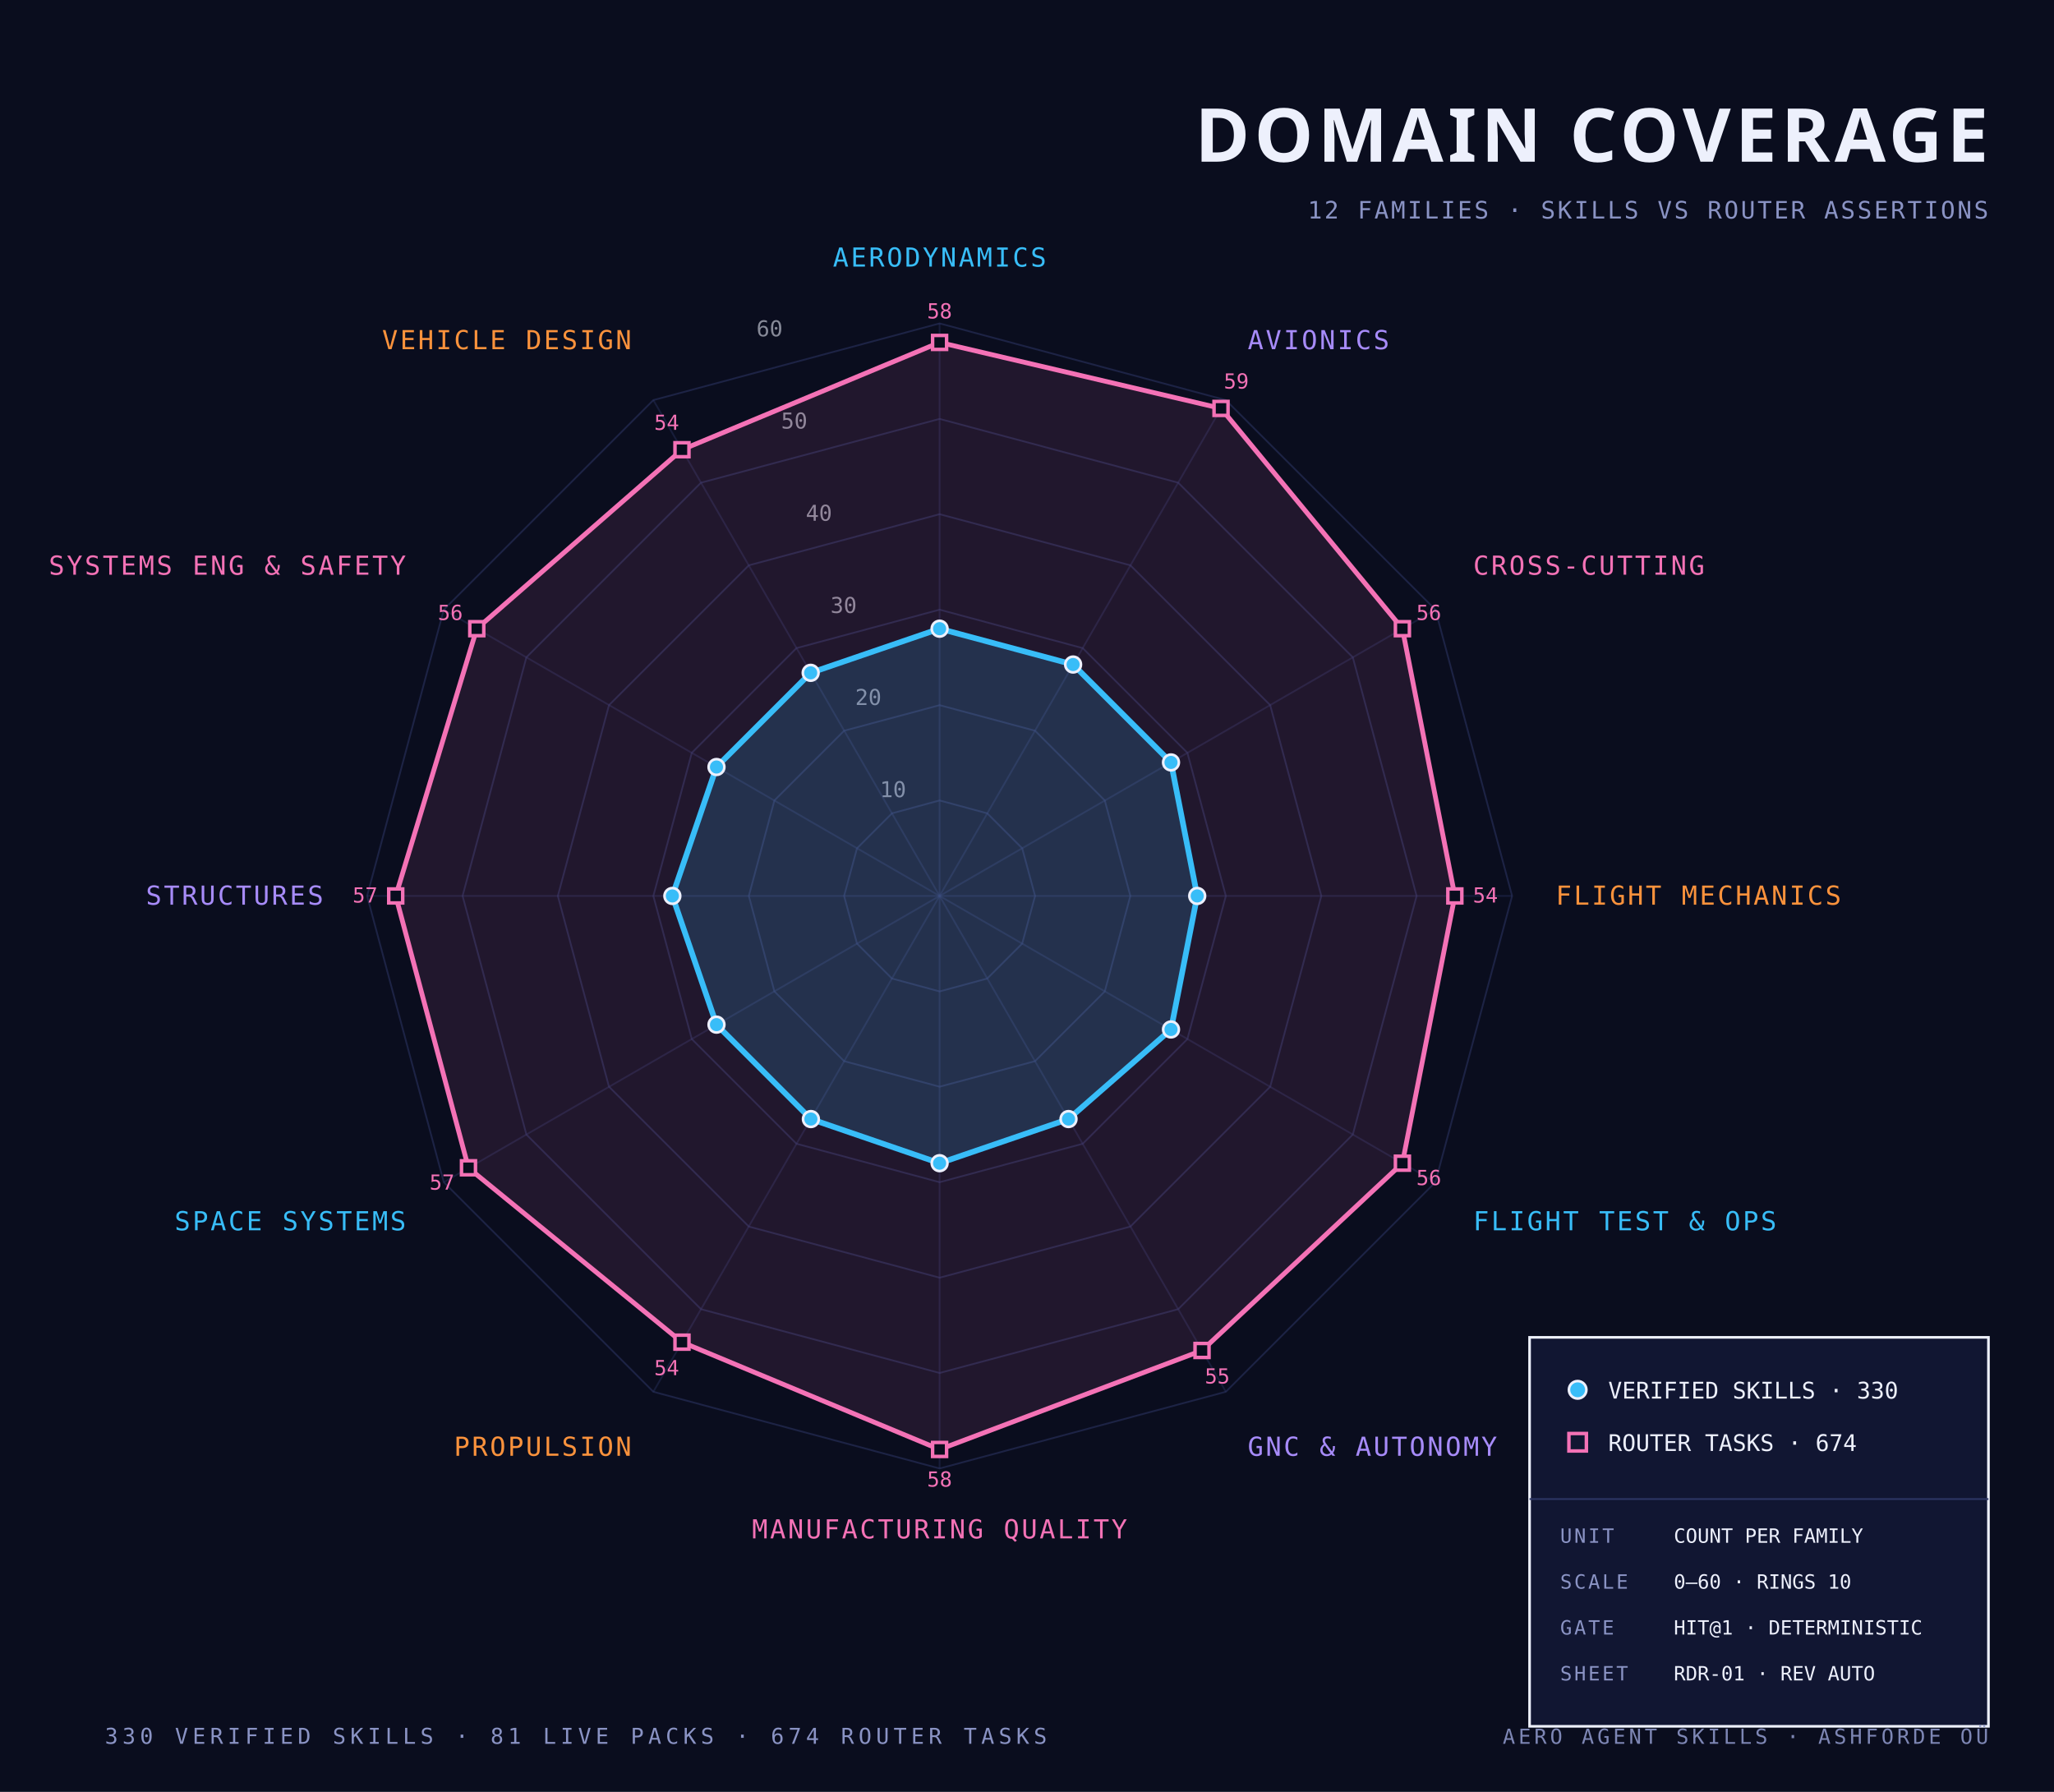
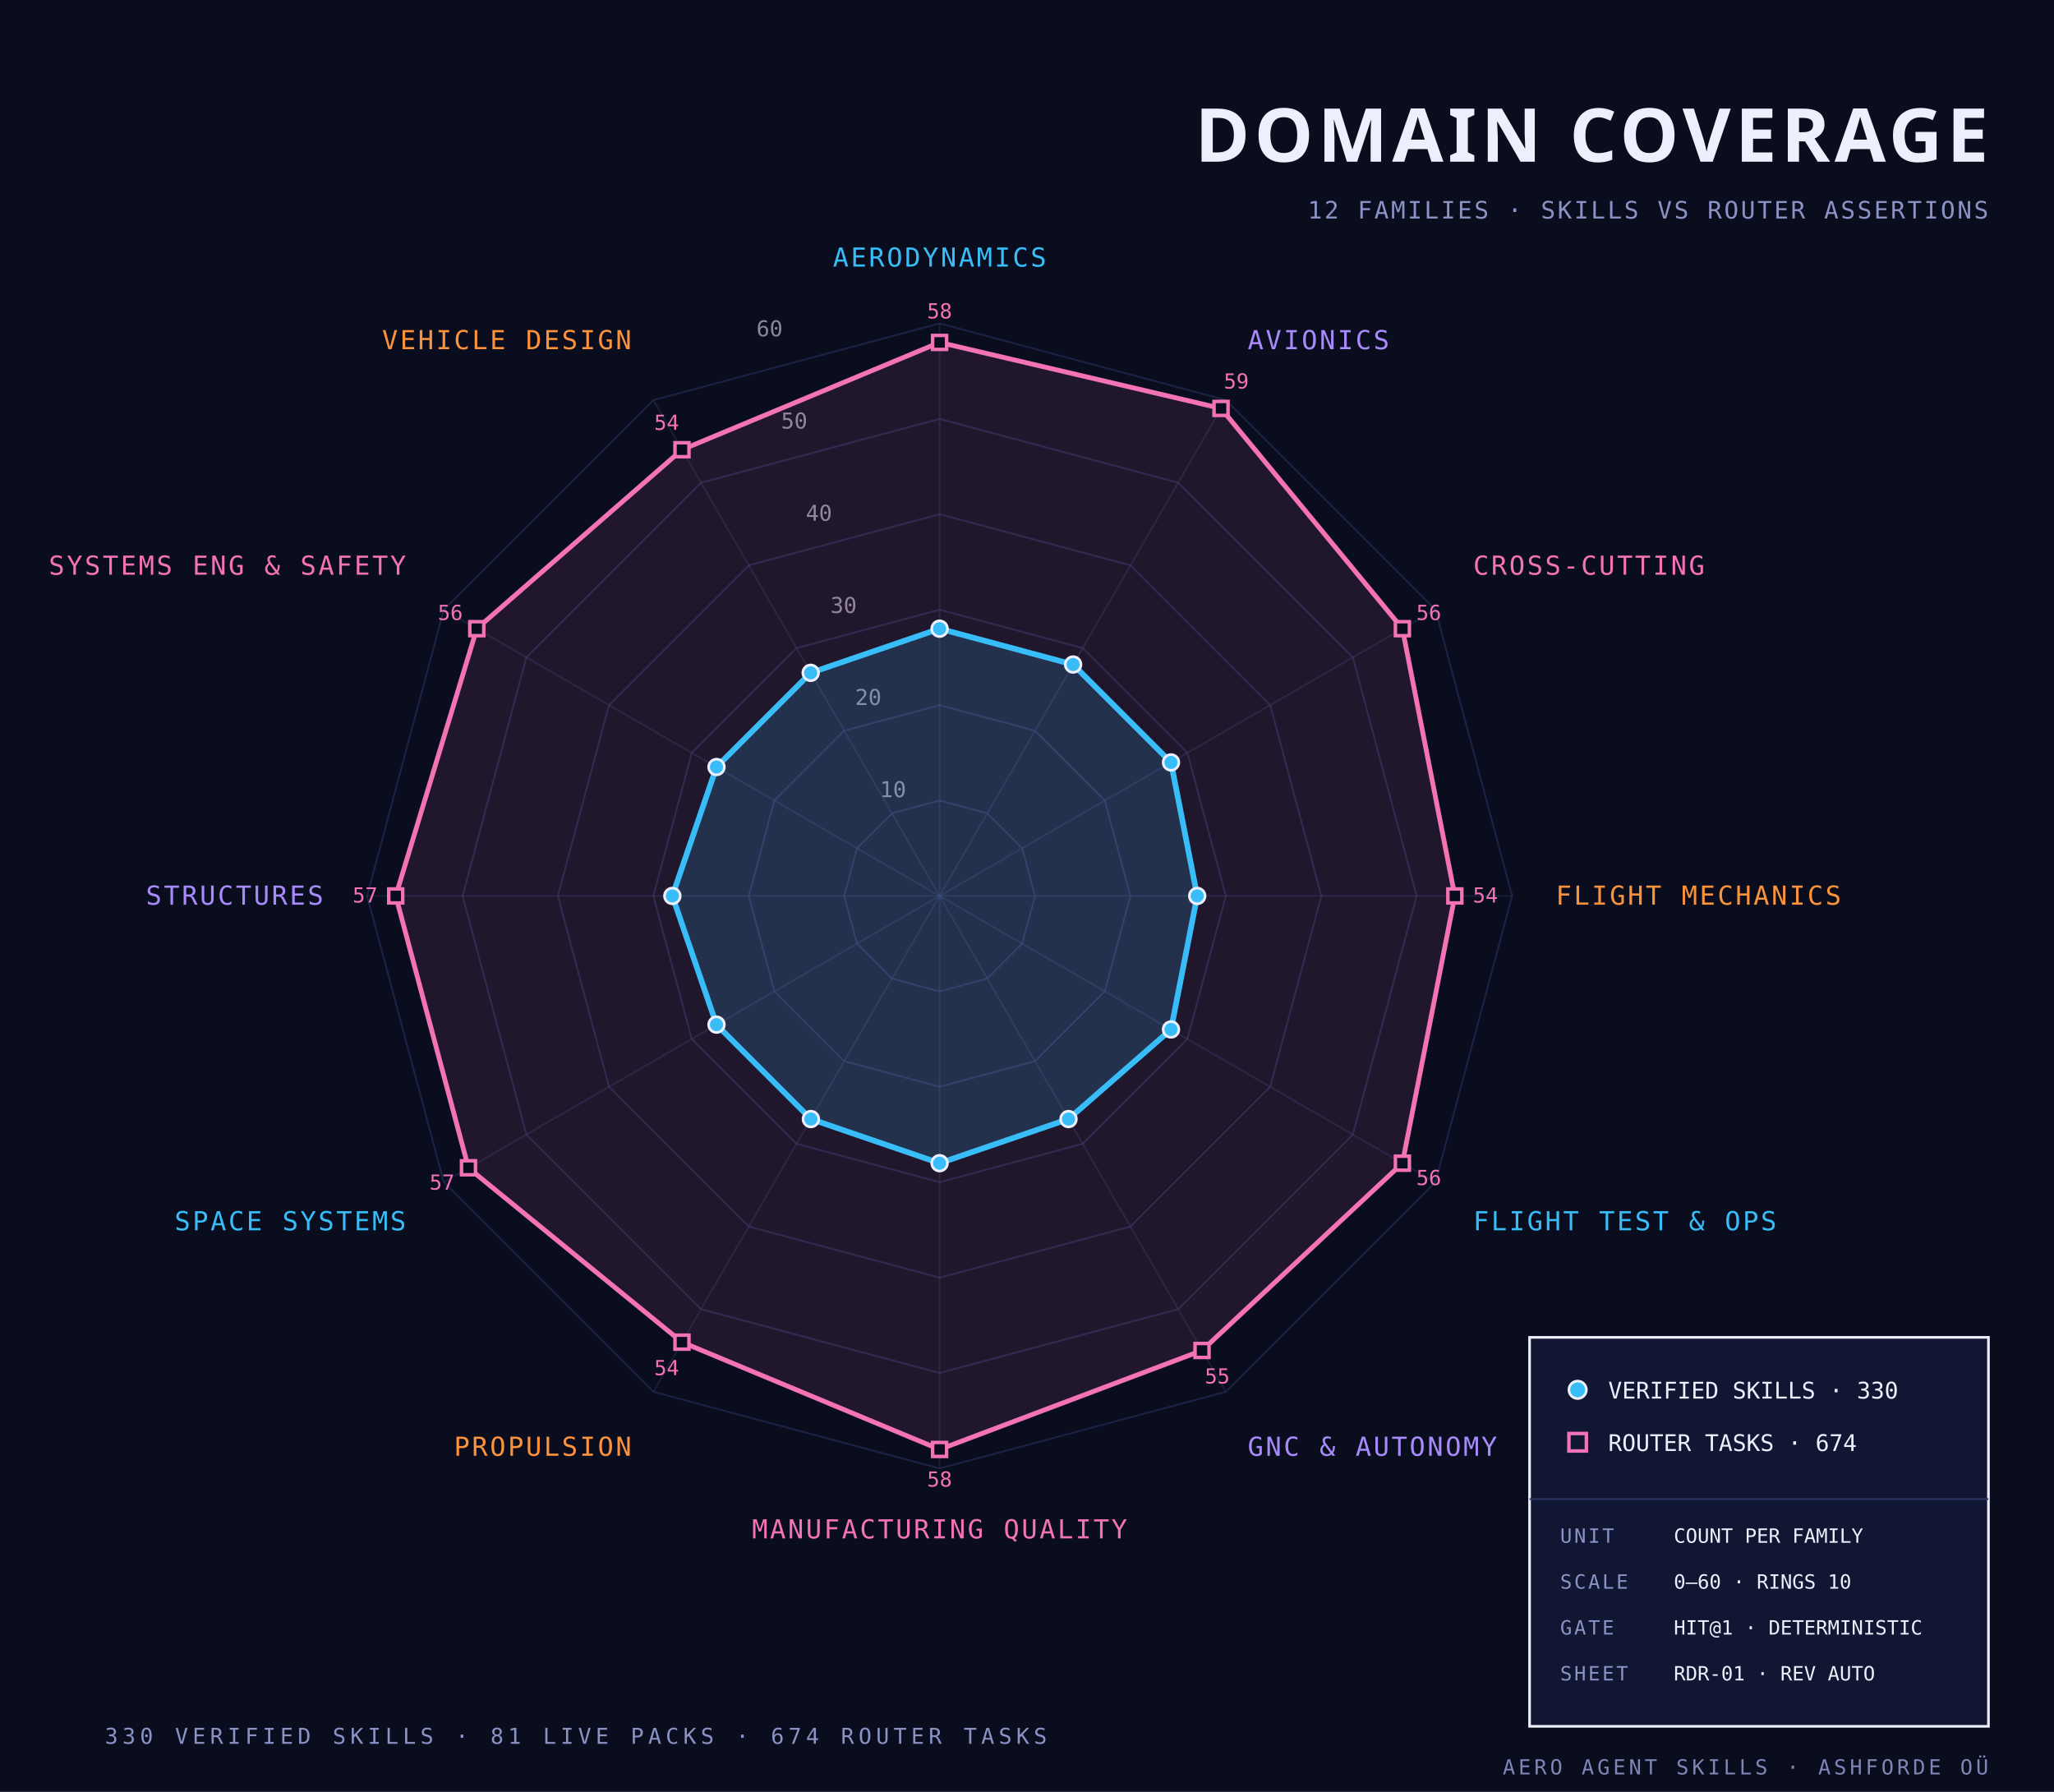
<svg xmlns="http://www.w3.org/2000/svg" width="940" height="820" viewBox="0 0 940 820">
  <style>
    .mono { font-family: "JetBrains Mono", "IBM Plex Mono", "Menlo", monospace; }
    .cond { font-family: "Barlow Condensed", "DIN Condensed", "Arial Narrow", sans-serif; font-weight: 700; text-transform: uppercase; }
    .serif { font-family: "Instrument Serif", Georgia, serif; font-style: italic; }
  </style>
  <rect width="940" height="820" fill="#0a0d1e" />
  <polygon points="430.0,366.3 451.8,372.2 467.8,388.2 473.7,410.0 467.8,431.8 451.8,447.8 430.0,453.7 408.2,447.8 392.2,431.8 386.3,410.0 392.2,388.2 408.2,372.2" fill="none" stroke="#2c3564" stroke-width="0.8" stroke-opacity="0.55" />
  <polygon points="430.0,322.7 473.7,334.4 505.6,366.3 517.3,410.0 505.6,453.7 473.7,485.6 430.0,497.3 386.3,485.6 354.4,453.7 342.7,410.0 354.4,366.3 386.3,334.4" fill="none" stroke="#2c3564" stroke-width="0.8" stroke-opacity="0.55" />
  <polygon points="430.0,279.0 495.5,296.6 543.4,344.5 561.0,410.0 543.4,475.5 495.5,523.4 430.0,541.0 364.5,523.4 316.6,475.5 299.0,410.0 316.6,344.5 364.5,296.6" fill="none" stroke="#2c3564" stroke-width="0.8" stroke-opacity="0.55" />
  <polygon points="430.0,235.3 517.3,258.7 581.3,322.7 604.7,410.0 581.3,497.3 517.3,561.3 430.0,584.7 342.7,561.3 278.7,497.3 255.3,410.0 278.7,322.7 342.7,258.7" fill="none" stroke="#2c3564" stroke-width="0.8" stroke-opacity="0.55" />
  <polygon points="430.0,191.7 539.2,220.9 619.1,300.8 648.3,410.0 619.1,519.2 539.2,599.1 430.0,628.3 320.8,599.1 240.9,519.2 211.7,410.0 240.9,300.8 320.8,220.9" fill="none" stroke="#2c3564" stroke-width="0.8" stroke-opacity="0.55" />
  <polygon points="430.0,148.0 561.0,183.1 656.9,279.0 692.0,410.0 656.9,541.0 561.0,636.9 430.0,672.0 299.0,636.9 203.1,541.0 168.0,410.0 203.1,279.0 299.0,183.1" fill="none" stroke="#2c3564" stroke-width="0.8" stroke-opacity="0.55" />
  <line x1="430" y1="410" x2="430.0" y2="148.0" stroke="#2c3564" stroke-width="0.8" stroke-opacity="0.4" />
  <line x1="430" y1="410" x2="561.0" y2="183.1" stroke="#2c3564" stroke-width="0.8" stroke-opacity="0.4" />
  <line x1="430" y1="410" x2="656.9" y2="279.0" stroke="#2c3564" stroke-width="0.8" stroke-opacity="0.4" />
  <line x1="430" y1="410" x2="692.0" y2="410.0" stroke="#2c3564" stroke-width="0.8" stroke-opacity="0.4" />
  <line x1="430" y1="410" x2="656.9" y2="541.0" stroke="#2c3564" stroke-width="0.8" stroke-opacity="0.4" />
  <line x1="430" y1="410" x2="561.0" y2="636.9" stroke="#2c3564" stroke-width="0.8" stroke-opacity="0.4" />
  <line x1="430" y1="410" x2="430.0" y2="672.0" stroke="#2c3564" stroke-width="0.8" stroke-opacity="0.4" />
  <line x1="430" y1="410" x2="299.0" y2="636.9" stroke="#2c3564" stroke-width="0.8" stroke-opacity="0.4" />
  <line x1="430" y1="410" x2="203.1" y2="541.0" stroke="#2c3564" stroke-width="0.8" stroke-opacity="0.4" />
  <line x1="430" y1="410" x2="168.0" y2="410.0" stroke="#2c3564" stroke-width="0.8" stroke-opacity="0.4" />
  <line x1="430" y1="410" x2="203.1" y2="279.0" stroke="#2c3564" stroke-width="0.8" stroke-opacity="0.4" />
  <line x1="430" y1="410" x2="299.0" y2="183.1" stroke="#2c3564" stroke-width="0.8" stroke-opacity="0.4" />
  <text class="mono" x="414.7" y="364.8" text-anchor="end" font-size="10" fill="#edf0fc" opacity="0.55">10</text>
  <text class="mono" x="403.4" y="322.6" text-anchor="end" font-size="10" fill="#edf0fc" opacity="0.55">20</text>
  <text class="mono" x="392.1" y="280.5" text-anchor="end" font-size="10" fill="#edf0fc" opacity="0.55">30</text>
  <text class="mono" x="380.8" y="238.3" text-anchor="end" font-size="10" fill="#edf0fc" opacity="0.55">40</text>
  <text class="mono" x="369.5" y="196.1" text-anchor="end" font-size="10" fill="#edf0fc" opacity="0.55">50</text>
  <text class="mono" x="358.2" y="153.9" text-anchor="end" font-size="10" fill="#edf0fc" opacity="0.55">60</text>
  <text class="mono" x="430.0" y="122.0" text-anchor="middle" font-size="12" fill="#38bdf8" letter-spacing="1">AERODYNAMICS</text>
  <text class="mono" x="571.0" y="159.8" text-anchor="start" font-size="12" fill="#a78bfa" letter-spacing="1">AVIONICS</text>
  <text class="mono" x="674.2" y="263.0" text-anchor="start" font-size="12" fill="#f472b6" letter-spacing="1">CROSS-CUTTING</text>
  <text class="mono" x="712.0" y="414.0" text-anchor="start" font-size="12" fill="#fb923c" letter-spacing="1">FLIGHT MECHANICS</text>
  <text class="mono" x="674.2" y="563.0" text-anchor="start" font-size="12" fill="#38bdf8" letter-spacing="1">FLIGHT TEST &amp; OPS</text>
  <text class="mono" x="571.0" y="666.2" text-anchor="start" font-size="12" fill="#a78bfa" letter-spacing="1">GNC &amp; AUTONOMY</text>
  <text class="mono" x="430.0" y="704.0" text-anchor="middle" font-size="12" fill="#f472b6" letter-spacing="1">MANUFACTURING QUALITY</text>
  <text class="mono" x="289.0" y="666.2" text-anchor="end" font-size="12" fill="#fb923c" letter-spacing="1">PROPULSION</text>
  <text class="mono" x="185.8" y="563.0" text-anchor="end" font-size="12" fill="#38bdf8" letter-spacing="1">SPACE SYSTEMS</text>
  <text class="mono" x="148.0" y="414.0" text-anchor="end" font-size="12" fill="#a78bfa" letter-spacing="1">STRUCTURES</text>
  <text class="mono" x="185.8" y="263.0" text-anchor="end" font-size="12" fill="#f472b6" letter-spacing="1">SYSTEMS ENG &amp; SAFETY</text>
  <text class="mono" x="289.0" y="159.8" text-anchor="end" font-size="12" fill="#fb923c" letter-spacing="1">VEHICLE DESIGN</text>
  <polygon points="430.0,156.7 558.8,186.9 641.8,287.7 665.8,410.0 641.8,532.3 550.1,618.0 430.0,663.3 312.1,614.2 214.4,534.5 181.1,410.0 218.2,287.7 312.1,205.8" fill="#f472b6" fill-opacity="0.10" stroke="#f472b6" stroke-width="2.2" />
  <rect x="426.8" y="153.5" width="6.4" height="6.4" fill="#0a0d1e" stroke="#f472b6" stroke-width="1.6" />
  <rect x="555.6" y="183.7" width="6.4" height="6.4" fill="#0a0d1e" stroke="#f472b6" stroke-width="1.6" />
  <rect x="638.6" y="284.5" width="6.4" height="6.4" fill="#0a0d1e" stroke="#f472b6" stroke-width="1.6" />
  <rect x="662.6" y="406.8" width="6.4" height="6.4" fill="#0a0d1e" stroke="#f472b6" stroke-width="1.6" />
  <rect x="638.6" y="529.1" width="6.4" height="6.4" fill="#0a0d1e" stroke="#f472b6" stroke-width="1.6" />
  <rect x="546.9" y="614.8" width="6.4" height="6.4" fill="#0a0d1e" stroke="#f472b6" stroke-width="1.6" />
  <rect x="426.8" y="660.1" width="6.4" height="6.4" fill="#0a0d1e" stroke="#f472b6" stroke-width="1.6" />
  <rect x="308.9" y="611.0" width="6.4" height="6.4" fill="#0a0d1e" stroke="#f472b6" stroke-width="1.6" />
  <rect x="211.2" y="531.2" width="6.4" height="6.4" fill="#0a0d1e" stroke="#f472b6" stroke-width="1.6" />
  <rect x="177.9" y="406.8" width="6.4" height="6.4" fill="#0a0d1e" stroke="#f472b6" stroke-width="1.6" />
  <rect x="215.0" y="284.5" width="6.4" height="6.4" fill="#0a0d1e" stroke="#f472b6" stroke-width="1.6" />
  <rect x="308.9" y="202.6" width="6.4" height="6.4" fill="#0a0d1e" stroke="#f472b6" stroke-width="1.6" />
  <polygon points="430.0,287.7 491.1,304.1 535.9,348.9 547.9,410.0 535.9,471.1 489.0,512.1 430.0,532.3 371.1,512.1 327.9,468.9 307.7,410.0 327.9,351.0 371.0,307.9" fill="#38bdf8" fill-opacity="0.16" stroke="#38bdf8" stroke-width="2.6" />
  <circle cx="430.0" cy="287.7" r="3.6" fill="#38bdf8" stroke="#edf0fc" stroke-width="1.2" />
  <circle cx="491.1" cy="304.1" r="3.6" fill="#38bdf8" stroke="#edf0fc" stroke-width="1.2" />
  <circle cx="535.9" cy="348.9" r="3.6" fill="#38bdf8" stroke="#edf0fc" stroke-width="1.2" />
  <circle cx="547.9" cy="410.0" r="3.6" fill="#38bdf8" stroke="#edf0fc" stroke-width="1.2" />
  <circle cx="535.9" cy="471.1" r="3.6" fill="#38bdf8" stroke="#edf0fc" stroke-width="1.2" />
  <circle cx="489.0" cy="512.1" r="3.6" fill="#38bdf8" stroke="#edf0fc" stroke-width="1.2" />
  <circle cx="430.0" cy="532.3" r="3.6" fill="#38bdf8" stroke="#edf0fc" stroke-width="1.2" />
  <circle cx="371.1" cy="512.1" r="3.6" fill="#38bdf8" stroke="#edf0fc" stroke-width="1.2" />
  <circle cx="327.9" cy="468.9" r="3.6" fill="#38bdf8" stroke="#edf0fc" stroke-width="1.2" />
  <circle cx="307.7" cy="410.0" r="3.6" fill="#38bdf8" stroke="#edf0fc" stroke-width="1.2" />
  <circle cx="327.9" cy="351.0" r="3.6" fill="#38bdf8" stroke="#edf0fc" stroke-width="1.2" />
  <circle cx="371.0" cy="307.9" r="3.6" fill="#38bdf8" stroke="#edf0fc" stroke-width="1.2" />
  <text class="mono" x="430.0" y="145.7" text-anchor="middle" font-size="9.5" fill="#f472b6">58</text>
  <text class="mono" x="565.8" y="177.8" text-anchor="middle" font-size="9.5" fill="#f472b6">59</text>
  <text class="mono" x="653.9" y="283.7" text-anchor="middle" font-size="9.5" fill="#f472b6">56</text>
  <text class="mono" x="679.8" y="413.0" text-anchor="middle" font-size="9.5" fill="#f472b6">54</text>
  <text class="mono" x="653.9" y="542.3" text-anchor="middle" font-size="9.5" fill="#f472b6">56</text>
  <text class="mono" x="557.1" y="633.1" text-anchor="middle" font-size="9.5" fill="#f472b6">55</text>
  <text class="mono" x="430.0" y="680.3" text-anchor="middle" font-size="9.5" fill="#f472b6">58</text>
  <text class="mono" x="305.1" y="629.3" text-anchor="middle" font-size="9.5" fill="#f472b6">54</text>
  <text class="mono" x="202.3" y="544.4" text-anchor="middle" font-size="9.5" fill="#f472b6">57</text>
  <text class="mono" x="167.1" y="413.0" text-anchor="middle" font-size="9.5" fill="#f472b6">57</text>
  <text class="mono" x="206.1" y="283.7" text-anchor="middle" font-size="9.5" fill="#f472b6">56</text>
  <text class="mono" x="305.1" y="196.7" text-anchor="middle" font-size="9.5" fill="#f472b6">54</text>
  <text class="cond" x="910.0" y="74.0" text-anchor="end" font-size="34" fill="#edf0fc" letter-spacing="2">DOMAIN COVERAGE</text>
  <text class="mono" x="910.0" y="100.0" text-anchor="end" font-size="11" fill="#8a93c4" letter-spacing="1">12 FAMILIES · SKILLS VS ROUTER ASSERTIONS</text>
  <rect x="700" y="612" width="210" height="178" fill="#111632" stroke="#edf0fc" stroke-width="1.2" />
  <line x1="700" y1="686" x2="910" y2="686" stroke="#2c3564" stroke-width="0.8" />
  <circle cx="722" cy="636" r="4" fill="#38bdf8" stroke="#edf0fc" stroke-width="1.2" />
  <text class="mono" x="736.0" y="640.0" text-anchor="start" font-size="10.5" fill="#edf0fc">VERIFIED SKILLS · 330</text>
  <rect x="718" y="656" width="8" height="8" fill="none" stroke="#f472b6" stroke-width="1.6" />
  <text class="mono" x="736.0" y="664.0" text-anchor="start" font-size="10.5" fill="#edf0fc">ROUTER TASKS · 674</text>
  <text class="mono" x="714.0" y="706.0" text-anchor="start" font-size="9" fill="#8a93c4" letter-spacing="1">UNIT</text>
  <text class="mono" x="766.0" y="706.0" text-anchor="start" font-size="9" fill="#edf0fc">COUNT PER FAMILY</text>
  <text class="mono" x="714.0" y="727.0" text-anchor="start" font-size="9" fill="#8a93c4" letter-spacing="1">SCALE</text>
  <text class="mono" x="766.0" y="727.0" text-anchor="start" font-size="9" fill="#edf0fc">0–60 · RINGS 10</text>
  <text class="mono" x="714.0" y="748.0" text-anchor="start" font-size="9" fill="#8a93c4" letter-spacing="1">GATE</text>
  <text class="mono" x="766.0" y="748.0" text-anchor="start" font-size="9" fill="#edf0fc">HIT@1 · DETERMINISTIC</text>
  <text class="mono" x="714.0" y="769.0" text-anchor="start" font-size="9" fill="#8a93c4" letter-spacing="1">SHEET</text>
  <text class="mono" x="766.0" y="769.0" text-anchor="start" font-size="9" fill="#edf0fc">RDR-01 · REV AUTO</text>
  <text class="mono" x="48.0" y="798.0" text-anchor="start" font-size="10" fill="#8a93c4" letter-spacing="2">330 VERIFIED SKILLS · 81 LIVE PACKS · 674 ROUTER TASKS</text>
-   <text class="mono" x="910.0" y="798.0" text-anchor="end" font-size="9.5" fill="#8a93c4" letter-spacing="1.5" opacity="0.9">AERO AGENT SKILLS · ASHFORDE OÜ</text>
+   <text class="mono" x="910.0" y="812.0" text-anchor="end" font-size="9.5" fill="#8a93c4" letter-spacing="1.5" opacity="0.9">AERO AGENT SKILLS · ASHFORDE OÜ</text>
</svg>
